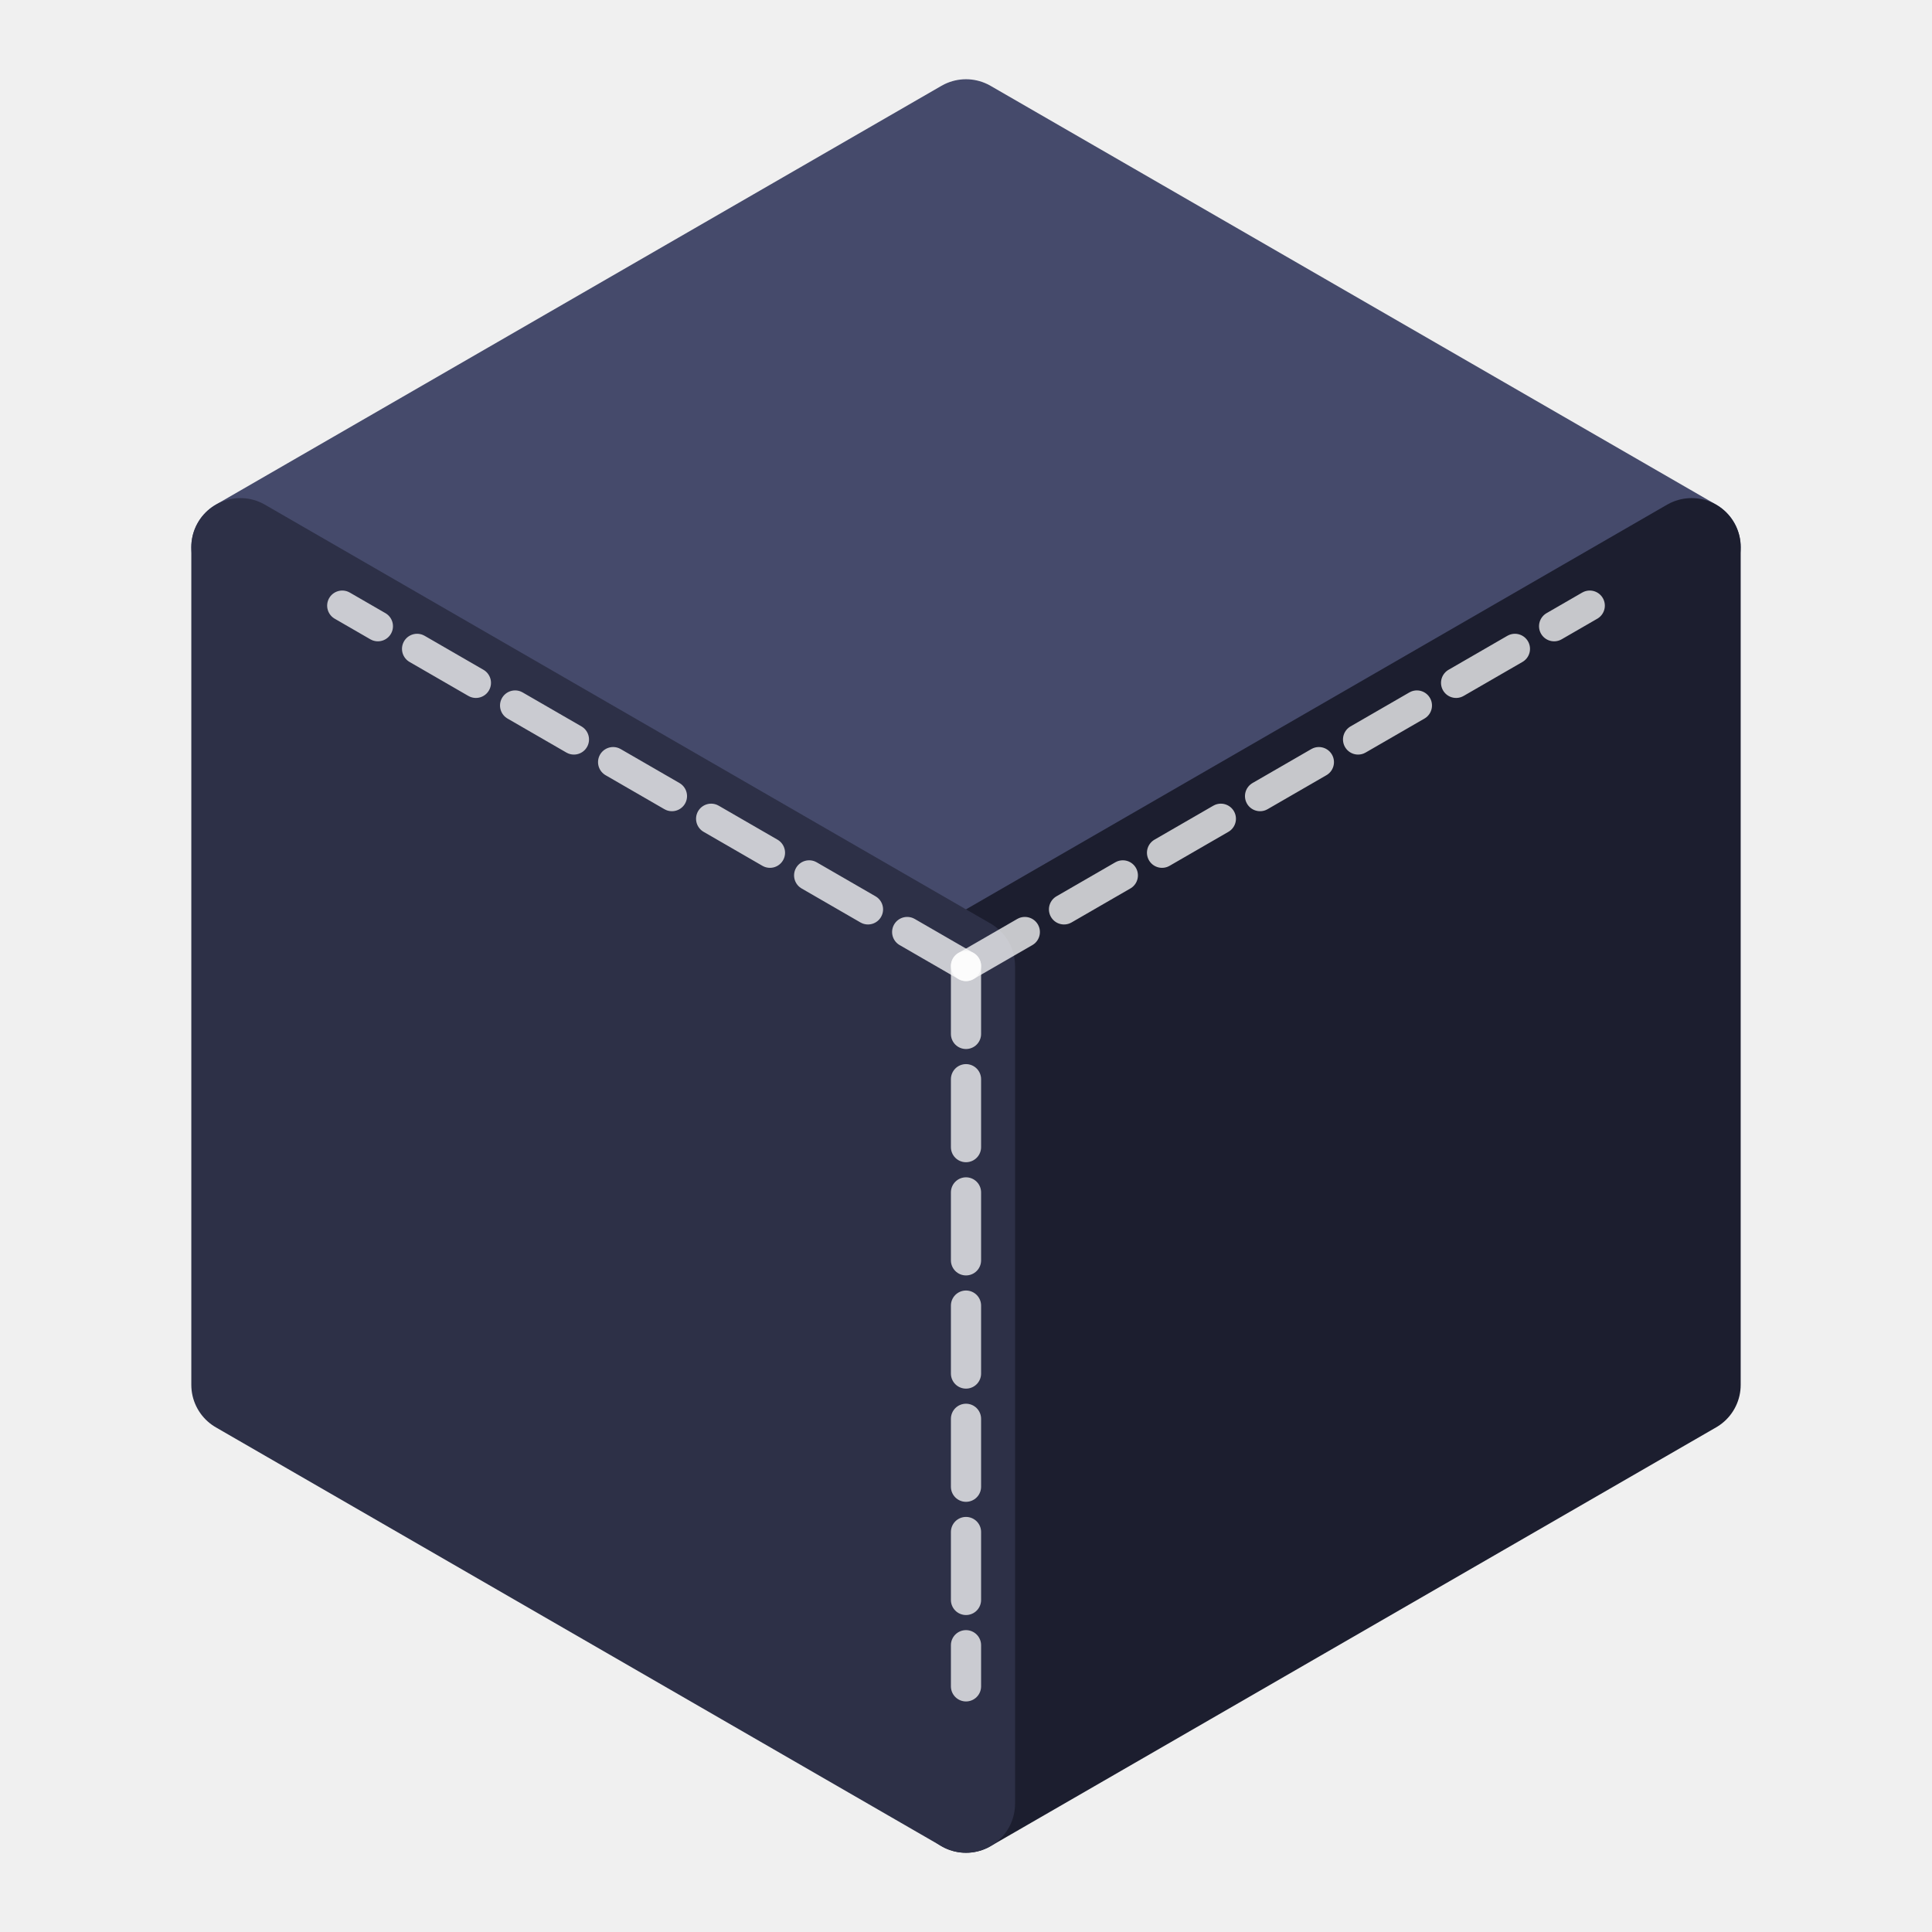
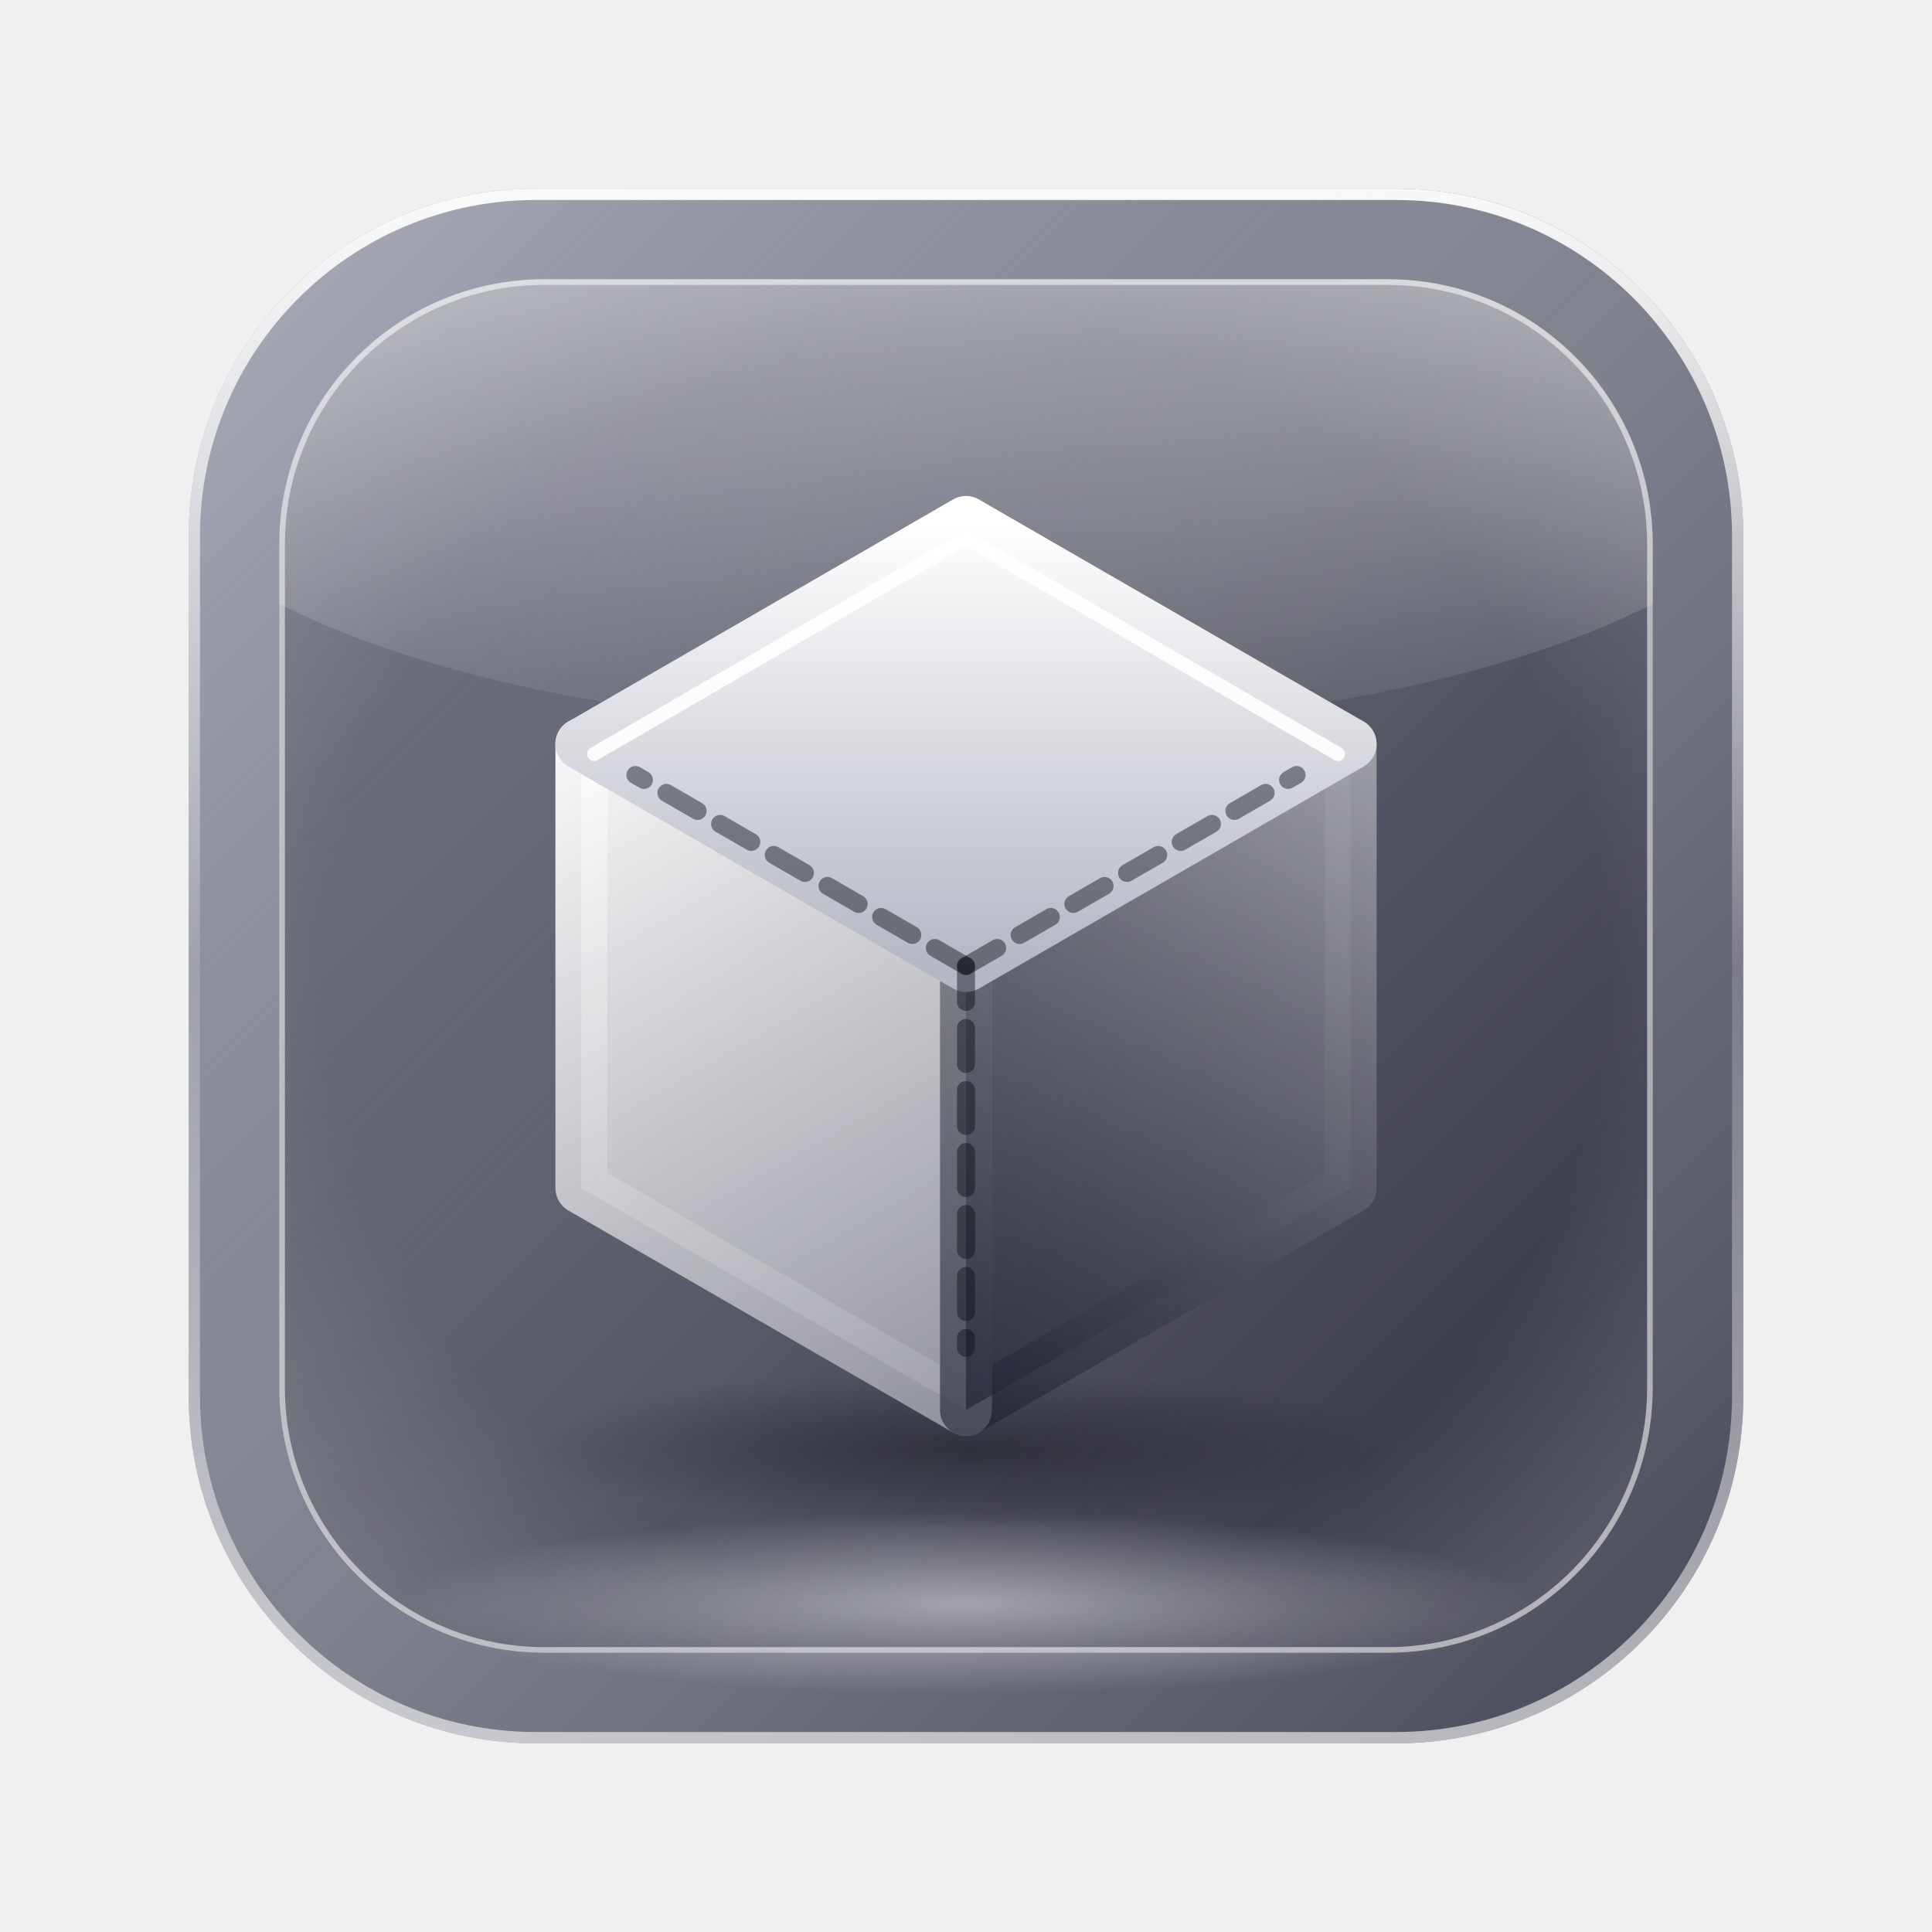
- <svg xmlns="http://www.w3.org/2000/svg" width="512" height="512" viewBox="0 0 512 512" fill="none">
-   <polygon points="256,256 63.7,145 256,34 448.3,145" fill="#454A6B" stroke="#454A6B" stroke-width="26" stroke-linejoin="round" />
-   <polygon points="256,256 448.3,145 448.3,367 256,478" fill="#1C1E2F" stroke="#1C1E2F" stroke-width="26" stroke-linejoin="round" />
-   <polygon points="256,256 256,478 63.7,367 63.7,145" fill="#2D3047" stroke="#2D3047" stroke-width="26" stroke-linejoin="round" />
-   <path d="M256 256 L421.3 160.5" stroke="#FFFFFF" stroke-opacity="0.75" stroke-width="8" stroke-dasharray="18 12" stroke-linecap="round" />
-   <path d="M256 256 L256 446.9" stroke="#FFFFFF" stroke-opacity="0.75" stroke-width="8" stroke-dasharray="18 12" stroke-linecap="round" />
-   <path d="M256 256 L90.7 160.5" stroke="#FFFFFF" stroke-opacity="0.75" stroke-width="8" stroke-dasharray="18 12" stroke-linecap="round" />
+ <svg xmlns="http://www.w3.org/2000/svg" width="64" height="64" viewBox="0 0 1024 1024" fill="none">
+   <defs>
+     <linearGradient id="rim" x1="100" y1="100" x2="924" y2="924" gradientUnits="userSpaceOnUse">
+       <stop offset="0" stop-color="#A2A5B5" stop-opacity="0.85" />
+       <stop offset="0.45" stop-color="#2D3047" stop-opacity="0.55" />
+       <stop offset="1" stop-color="#1C1E2F" stop-opacity="0.8" />
+     </linearGradient>
+     <linearGradient id="rimHi" x1="0" y1="100" x2="0" y2="924" gradientUnits="userSpaceOnUse">
+       <stop offset="0" stop-color="#FFFFFF" stop-opacity="0.95" />
+       <stop offset="0.5" stop-color="#FFFFFF" stop-opacity="0.15" />
+       <stop offset="1" stop-color="#FFFFFF" stop-opacity="0.6" />
+     </linearGradient>
+     <linearGradient id="well" x1="148" y1="148" x2="876" y2="876" gradientUnits="userSpaceOnUse">
+       <stop offset="0" stop-color="#454A6B" stop-opacity="0.14" />
+       <stop offset="0.5" stop-color="#2D3047" stop-opacity="0.24" />
+       <stop offset="1" stop-color="#1C1E2F" stop-opacity="0.4" />
+     </linearGradient>
+     <radialGradient id="edgeGlow" cx="512" cy="512" r="520" gradientUnits="userSpaceOnUse">
+       <stop offset="0.65" stop-color="#ABACB5" stop-opacity="0" />
+       <stop offset="1" stop-color="#ABACB5" stop-opacity="0.45" />
+     </radialGradient>
+     <linearGradient id="gloss" x1="0" y1="148" x2="0" y2="420" gradientUnits="userSpaceOnUse">
+       <stop offset="0" stop-color="#FFFFFF" stop-opacity="0.4" />
+       <stop offset="1" stop-color="#FFFFFF" stop-opacity="0" />
+     </linearGradient>
+     <radialGradient id="pool" cx="512" cy="850" r="300" gradientUnits="userSpaceOnUse" gradientTransform="translate(0 850) scale(1 0.16) translate(0 -850)">
+       <stop offset="0" stop-color="#FFFFFF" stop-opacity="0.5" />
+       <stop offset="1" stop-color="#FFFFFF" stop-opacity="0" />
+     </radialGradient>
+     <radialGradient id="drop" cx="512" cy="768" r="230" gradientUnits="userSpaceOnUse" gradientTransform="translate(0 768) scale(1 0.18) translate(0 -768)">
+       <stop offset="0" stop-color="#0D0E15" stop-opacity="0.45" />
+       <stop offset="1" stop-color="#0D0E15" stop-opacity="0" />
+     </radialGradient>
+     <linearGradient id="gTop" x1="0" y1="34" x2="0" y2="256" gradientUnits="userSpaceOnUse">
+       <stop offset="0" stop-color="#FFFFFF" stop-opacity="1" />
+       <stop offset="1" stop-color="#B5B7C4" stop-opacity="1" />
+     </linearGradient>
+     <linearGradient id="gLeft" x1="64" y1="145" x2="256" y2="478" gradientUnits="userSpaceOnUse">
+       <stop offset="0" stop-color="#FFFFFF" stop-opacity="0.95" />
+       <stop offset="1" stop-color="#A1A2AC" stop-opacity="0.85" />
+     </linearGradient>
+     <linearGradient id="gRight" x1="448" y1="145" x2="256" y2="478" gradientUnits="userSpaceOnUse">
+       <stop offset="0" stop-color="#A4A5AC" stop-opacity="0.9" />
+       <stop offset="1" stop-color="#1C1E2F" stop-opacity="0.6" />
+     </linearGradient>
+   </defs>
+   <rect x="100" y="100" width="824" height="824" rx="184" fill="url(#rim)" />
+   <rect x="103" y="103" width="818" height="818" rx="181" stroke="url(#rimHi)" stroke-width="6" />
+   <rect x="148" y="148" width="728" height="728" rx="140" fill="#000000" fill-opacity="0.18" />
+   <rect x="148" y="148" width="728" height="728" rx="140" fill="url(#well)" />
+   <rect x="148" y="148" width="728" height="728" rx="140" fill="url(#edgeGlow)" />
+   <path d="M148 288A140 140 0 0 1 288 148H736A140 140 0 0 1 876 288V320C700 410 324 410 148 320Z" fill="url(#gloss)" />
+   <ellipse cx="512" cy="850" rx="300" ry="48" fill="url(#pool)" />
+   <rect x="149.5" y="149.5" width="725" height="725" rx="139" stroke="#FFFFFF" stroke-opacity="0.55" stroke-width="3" />
+   <ellipse cx="512" cy="768" rx="230" ry="42" fill="url(#drop)" />
+   <g transform="translate(512 512) scale(1.06) translate(-256 -256)">
+     <polygon points="256,256 256,478 63.7,367 63.7,145" fill="url(#gLeft)" stroke="url(#gLeft)" stroke-width="26" stroke-linejoin="round" />
+     <polygon points="256,256 448.3,145 448.3,367 256,478" fill="url(#gRight)" stroke="url(#gRight)" stroke-width="26" stroke-linejoin="round" />
+     <polygon points="256,256 63.7,145 256,34 448.3,145" fill="url(#gTop)" stroke="url(#gTop)" stroke-width="26" stroke-linejoin="round" />
+     <path d="M256 256 L421.3 160.5" stroke="#0D0E15" stroke-opacity="0.45" stroke-width="9" stroke-dasharray="18 13" stroke-linecap="round" />
+     <path d="M256 256 L256 446.9" stroke="#0D0E15" stroke-opacity="0.45" stroke-width="9" stroke-dasharray="18 13" stroke-linecap="round" />
+     <path d="M256 256 L90.7 160.5" stroke="#0D0E15" stroke-opacity="0.45" stroke-width="9" stroke-dasharray="18 13" stroke-linecap="round" />
+     <path d="M70 150 L256 42 L442 150" stroke="#FFFFFF" stroke-opacity="0.9" stroke-width="7" stroke-linecap="round" stroke-linejoin="round" fill="none" />
+   </g>
</svg>
